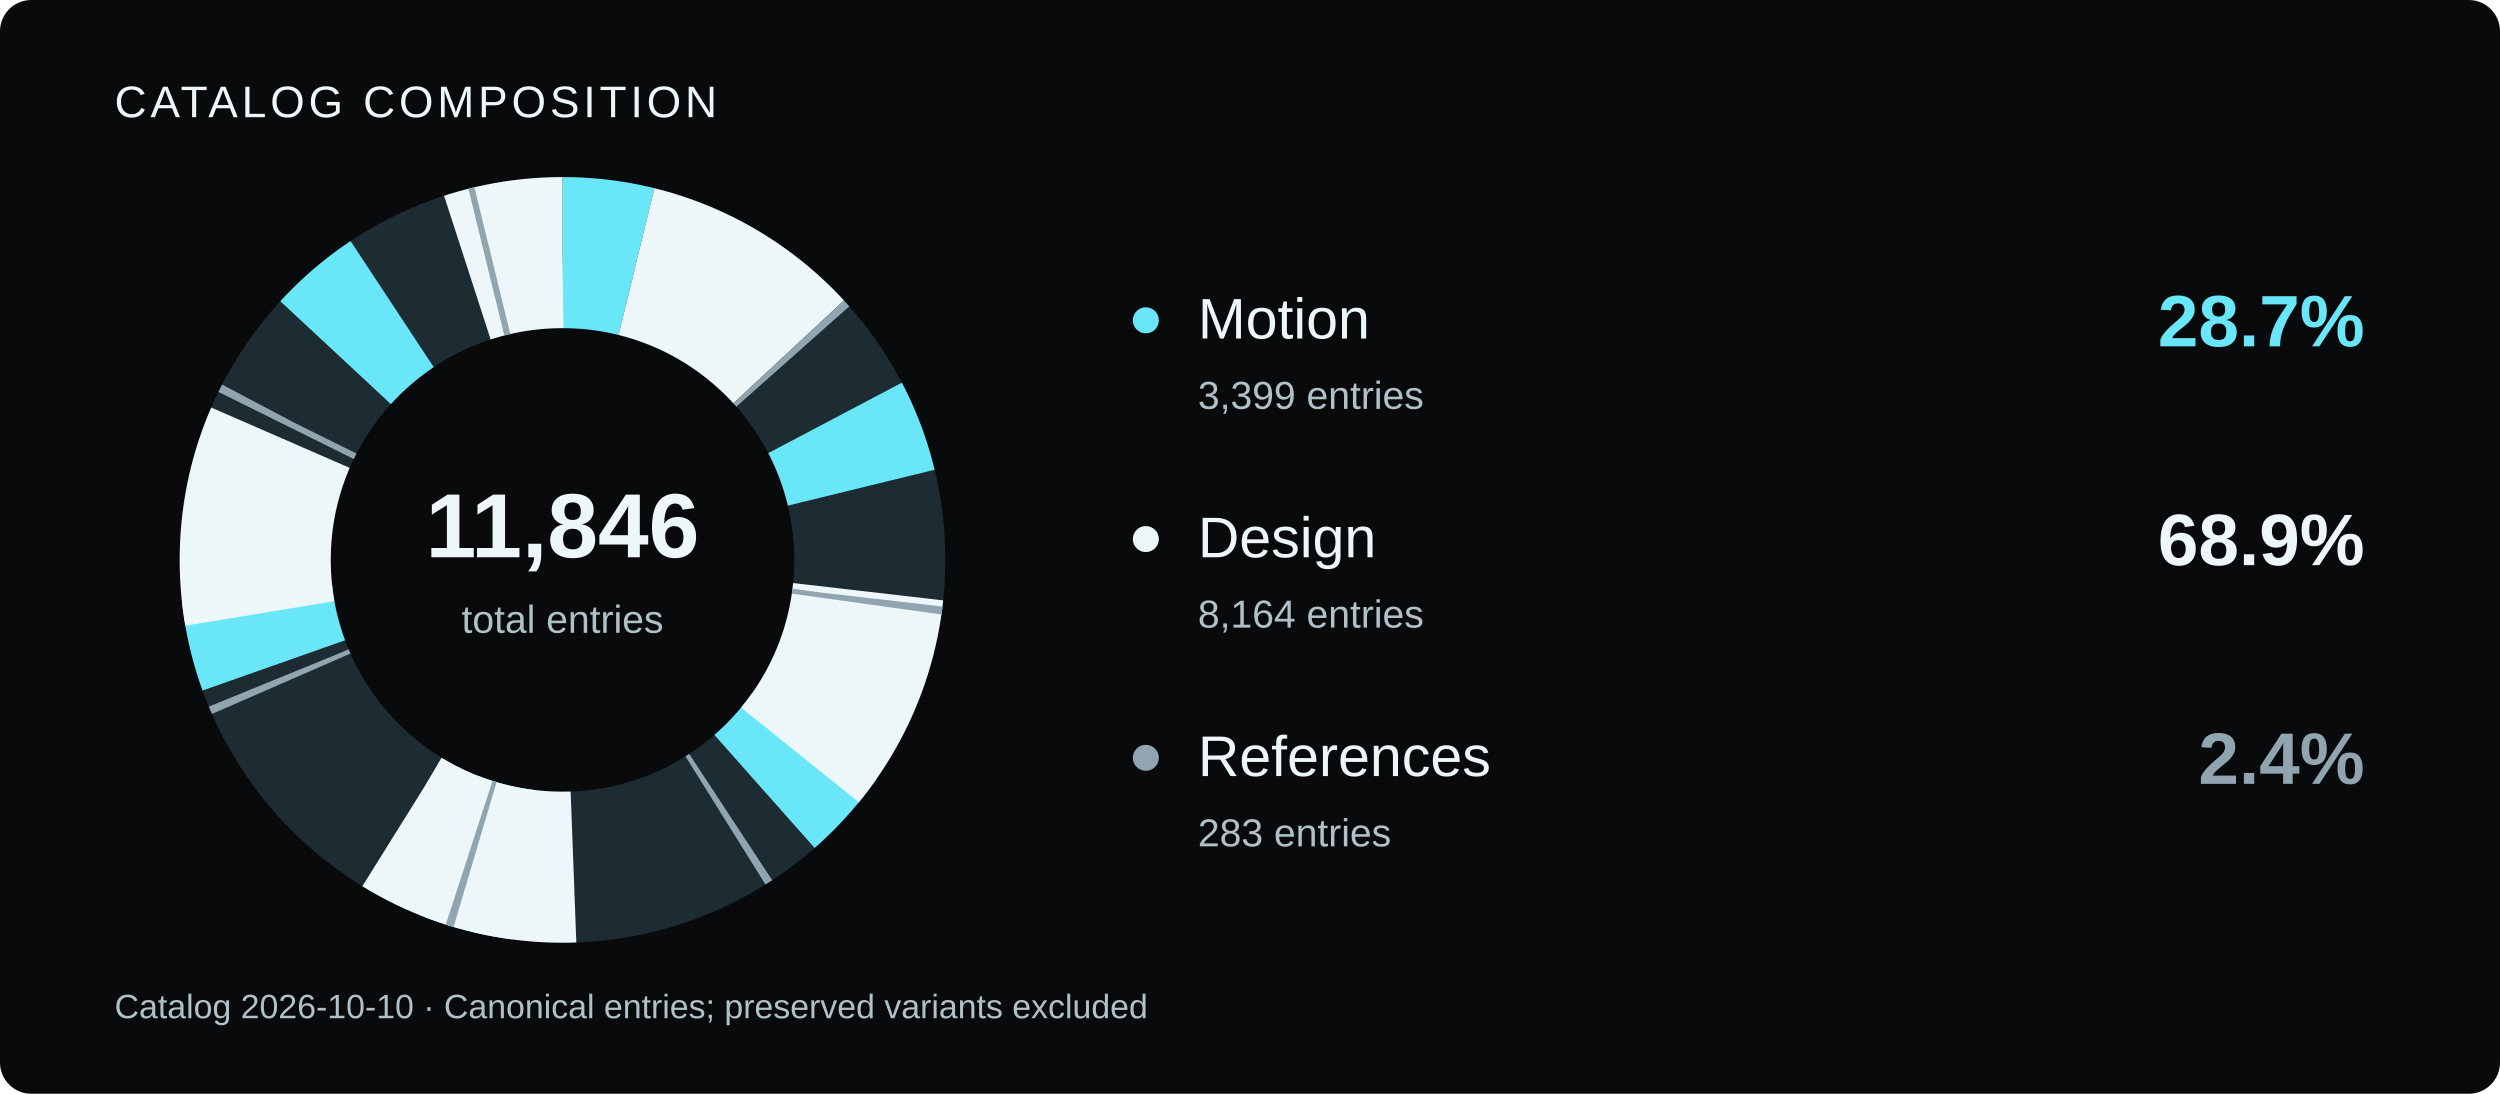
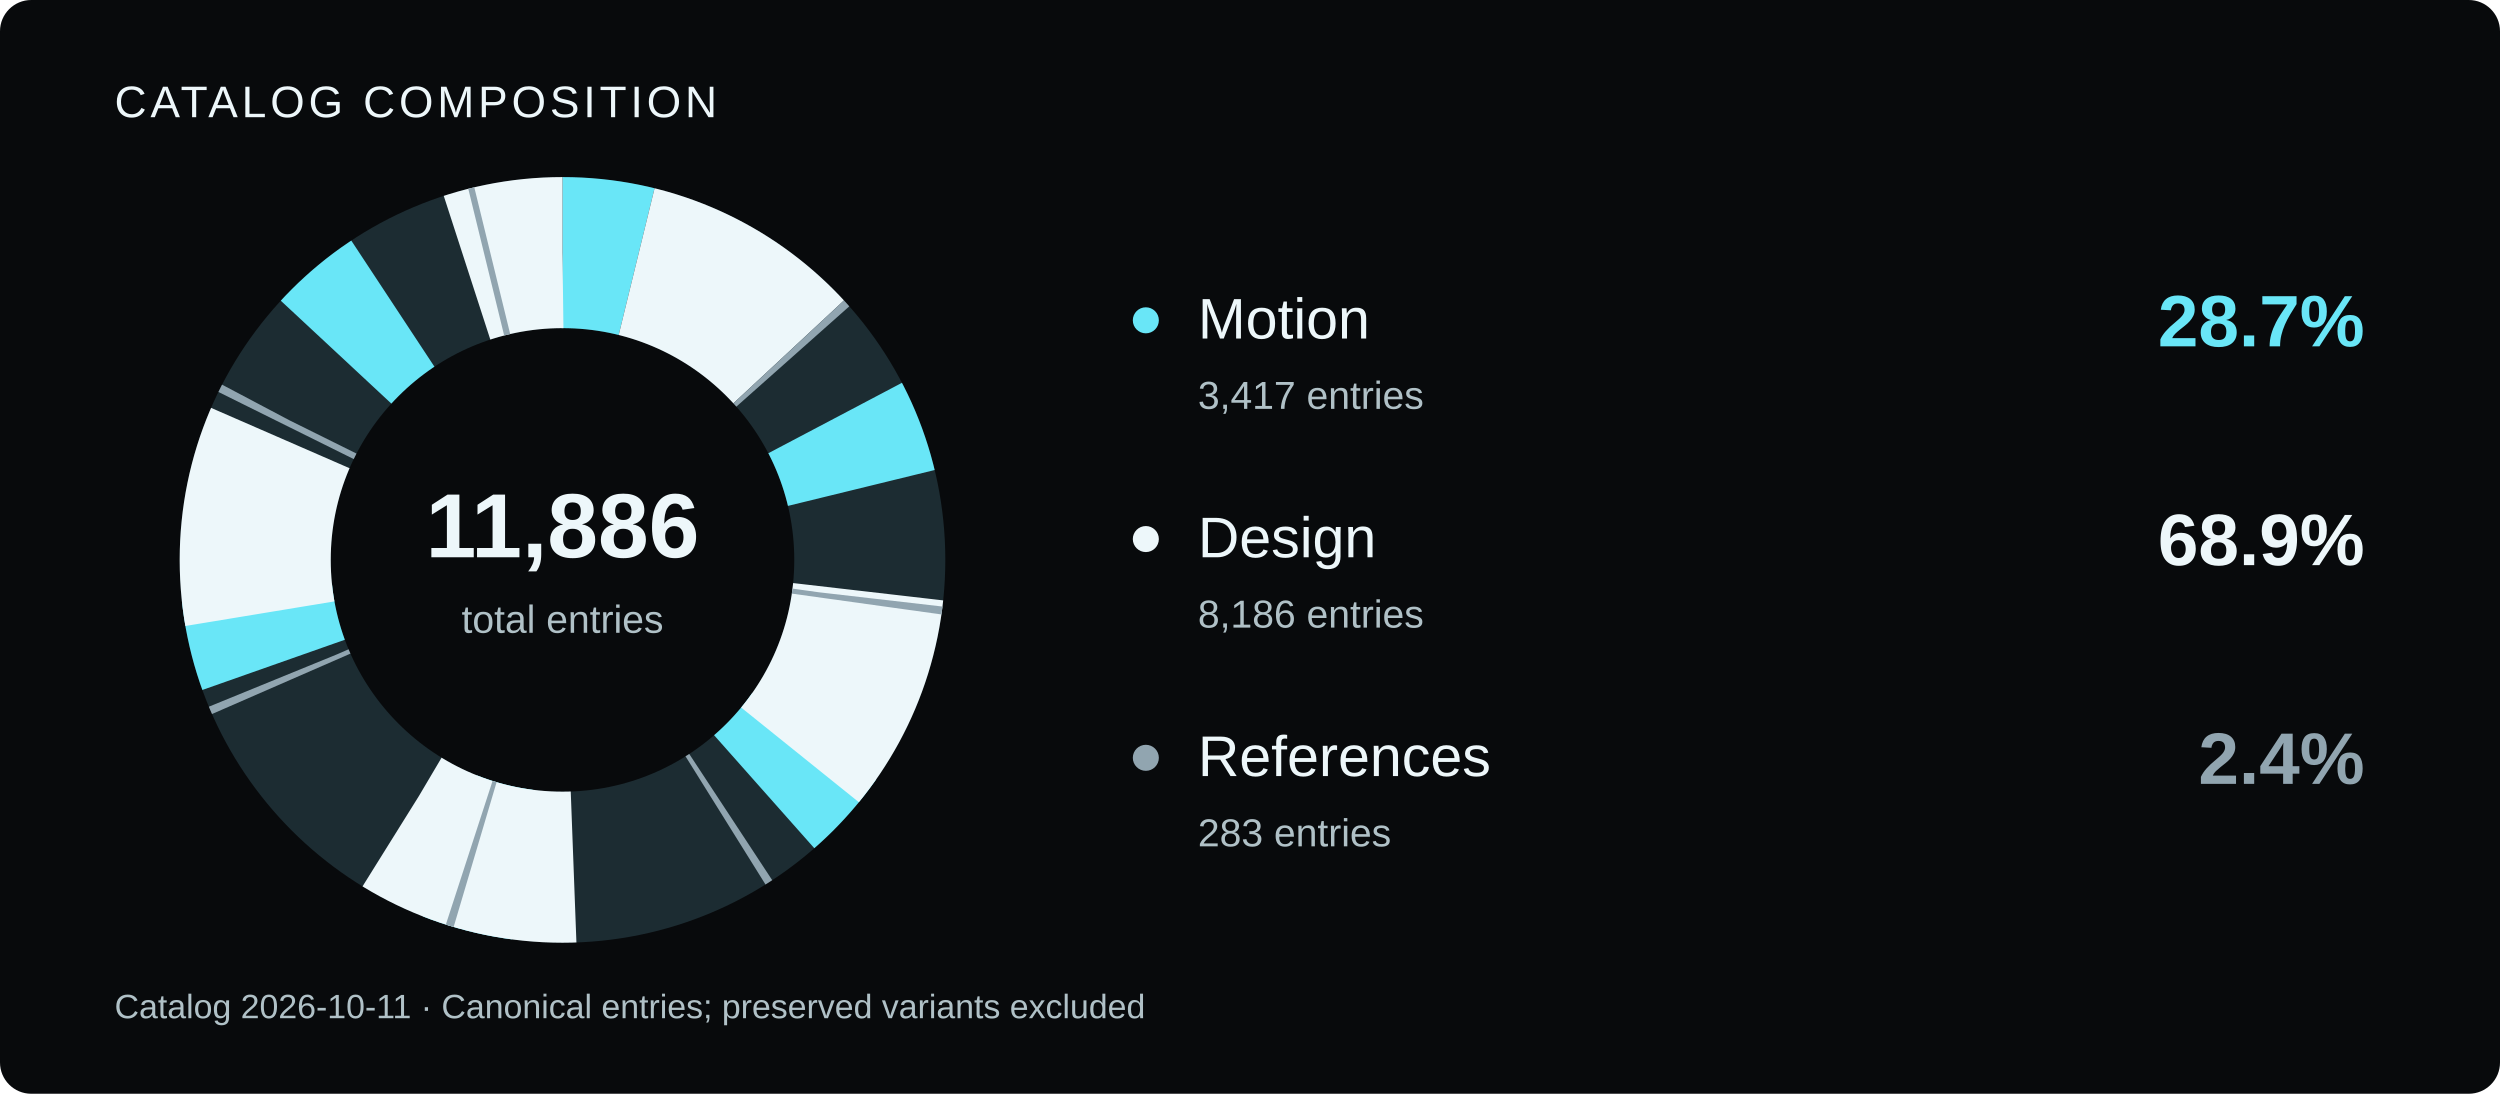
<svg xmlns="http://www.w3.org/2000/svg" width="960" height="420" viewBox="0 0 960 420" role="img" aria-labelledby="chart-title chart-description">
  <rect width="960" height="420" rx="12" fill="#080a0c" />
  <g font-family="Arial, Helvetica, sans-serif">
    <text x="44" y="45" fill="#edf7fa" font-size="17" letter-spacing="1.5">CATALOG COMPOSITION</text>
    <circle cx="216" cy="215" r="118" fill="none" stroke="#1c2c32" stroke-width="58" />
-     <circle data-collection="motion" cx="216" cy="215" r="118" fill="none" stroke="#69e6f7" stroke-width="58" stroke-linecap="butt" pathLength="100" stroke-dasharray="28.693 100" stroke-dashoffset="-0" transform="rotate(-90 216 215)" />
-     <circle data-collection="design" cx="216" cy="215" r="118" fill="none" stroke="#edf7fa" stroke-width="58" stroke-linecap="butt" pathLength="100" stroke-dasharray="68.918 100" stroke-dashoffset="-28.693" transform="rotate(-90 216 215)" />
-     <circle data-collection="references" cx="216" cy="215" r="118" fill="none" stroke="#91a5b0" stroke-width="58" stroke-linecap="butt" pathLength="100" stroke-dasharray="2.389 100" stroke-dashoffset="-97.611" transform="rotate(-90 216 215)" />
-     <text x="216" y="214" text-anchor="middle" fill="#edf7fa" font-size="35.0" font-weight="700">11,846</text>
+     <circle data-collection="motion" cx="216" cy="215" r="118" fill="none" stroke="#69e6f7" stroke-width="58" stroke-linecap="butt" pathLength="100" stroke-dasharray="28.748 100" stroke-dashoffset="-0" transform="rotate(-90 216 215)" />
+     <circle data-collection="design" cx="216" cy="215" r="118" fill="none" stroke="#edf7fa" stroke-width="58" stroke-linecap="butt" pathLength="100" stroke-dasharray="68.871 100" stroke-dashoffset="-28.748" transform="rotate(-90 216 215)" />
+     <circle data-collection="references" cx="216" cy="215" r="118" fill="none" stroke="#91a5b0" stroke-width="58" stroke-linecap="butt" pathLength="100" stroke-dasharray="2.381 100" stroke-dashoffset="-97.619" transform="rotate(-90 216 215)" />
+     <text x="216" y="214" text-anchor="middle" fill="#edf7fa" font-size="35.0" font-weight="700">11,886</text>
    <text x="216" y="243" text-anchor="middle" fill="#b0c1c7" font-size="15">total entries</text>
    <g id="legend-motion">
      <circle cx="440" cy="123" r="5" fill="#69e6f7" />
      <text x="460" y="130" fill="#edf7fa" font-size="22">Motion</text>
      <text x="908" y="133" text-anchor="end" fill="#69e6f7" font-size="28" font-weight="700">28.7%</text>
-       <text x="460" y="157" fill="#b0c1c7" font-size="15">3,399 entries</text>
+       <text x="460" y="157" fill="#b0c1c7" font-size="15">3,417 entries</text>
    </g>
    <g id="legend-design">
      <circle cx="440" cy="207" r="5" fill="#edf7fa" />
      <text x="460" y="214" fill="#edf7fa" font-size="22">Design</text>
      <text x="908" y="217" text-anchor="end" fill="#edf7fa" font-size="28" font-weight="700">68.9%</text>
-       <text x="460" y="241" fill="#b0c1c7" font-size="15">8,164 entries</text>
+       <text x="460" y="241" fill="#b0c1c7" font-size="15">8,186 entries</text>
    </g>
    <g id="legend-references">
      <circle cx="440" cy="291" r="5" fill="#91a5b0" />
      <text x="460" y="298" fill="#edf7fa" font-size="22">References</text>
      <text x="908" y="301" text-anchor="end" fill="#91a5b0" font-size="28" font-weight="700">2.4%</text>
      <text x="460" y="325" fill="#b0c1c7" font-size="15">283 entries</text>
    </g>
-     <text x="44" y="391" fill="#b0c1c7" font-size="13">Catalog 2026-10-10 · Canonical entries; preserved variants excluded</text>
+     <text x="44" y="391" fill="#b0c1c7" font-size="13">Catalog 2026-10-11 · Canonical entries; preserved variants excluded</text>
  </g>
</svg>
